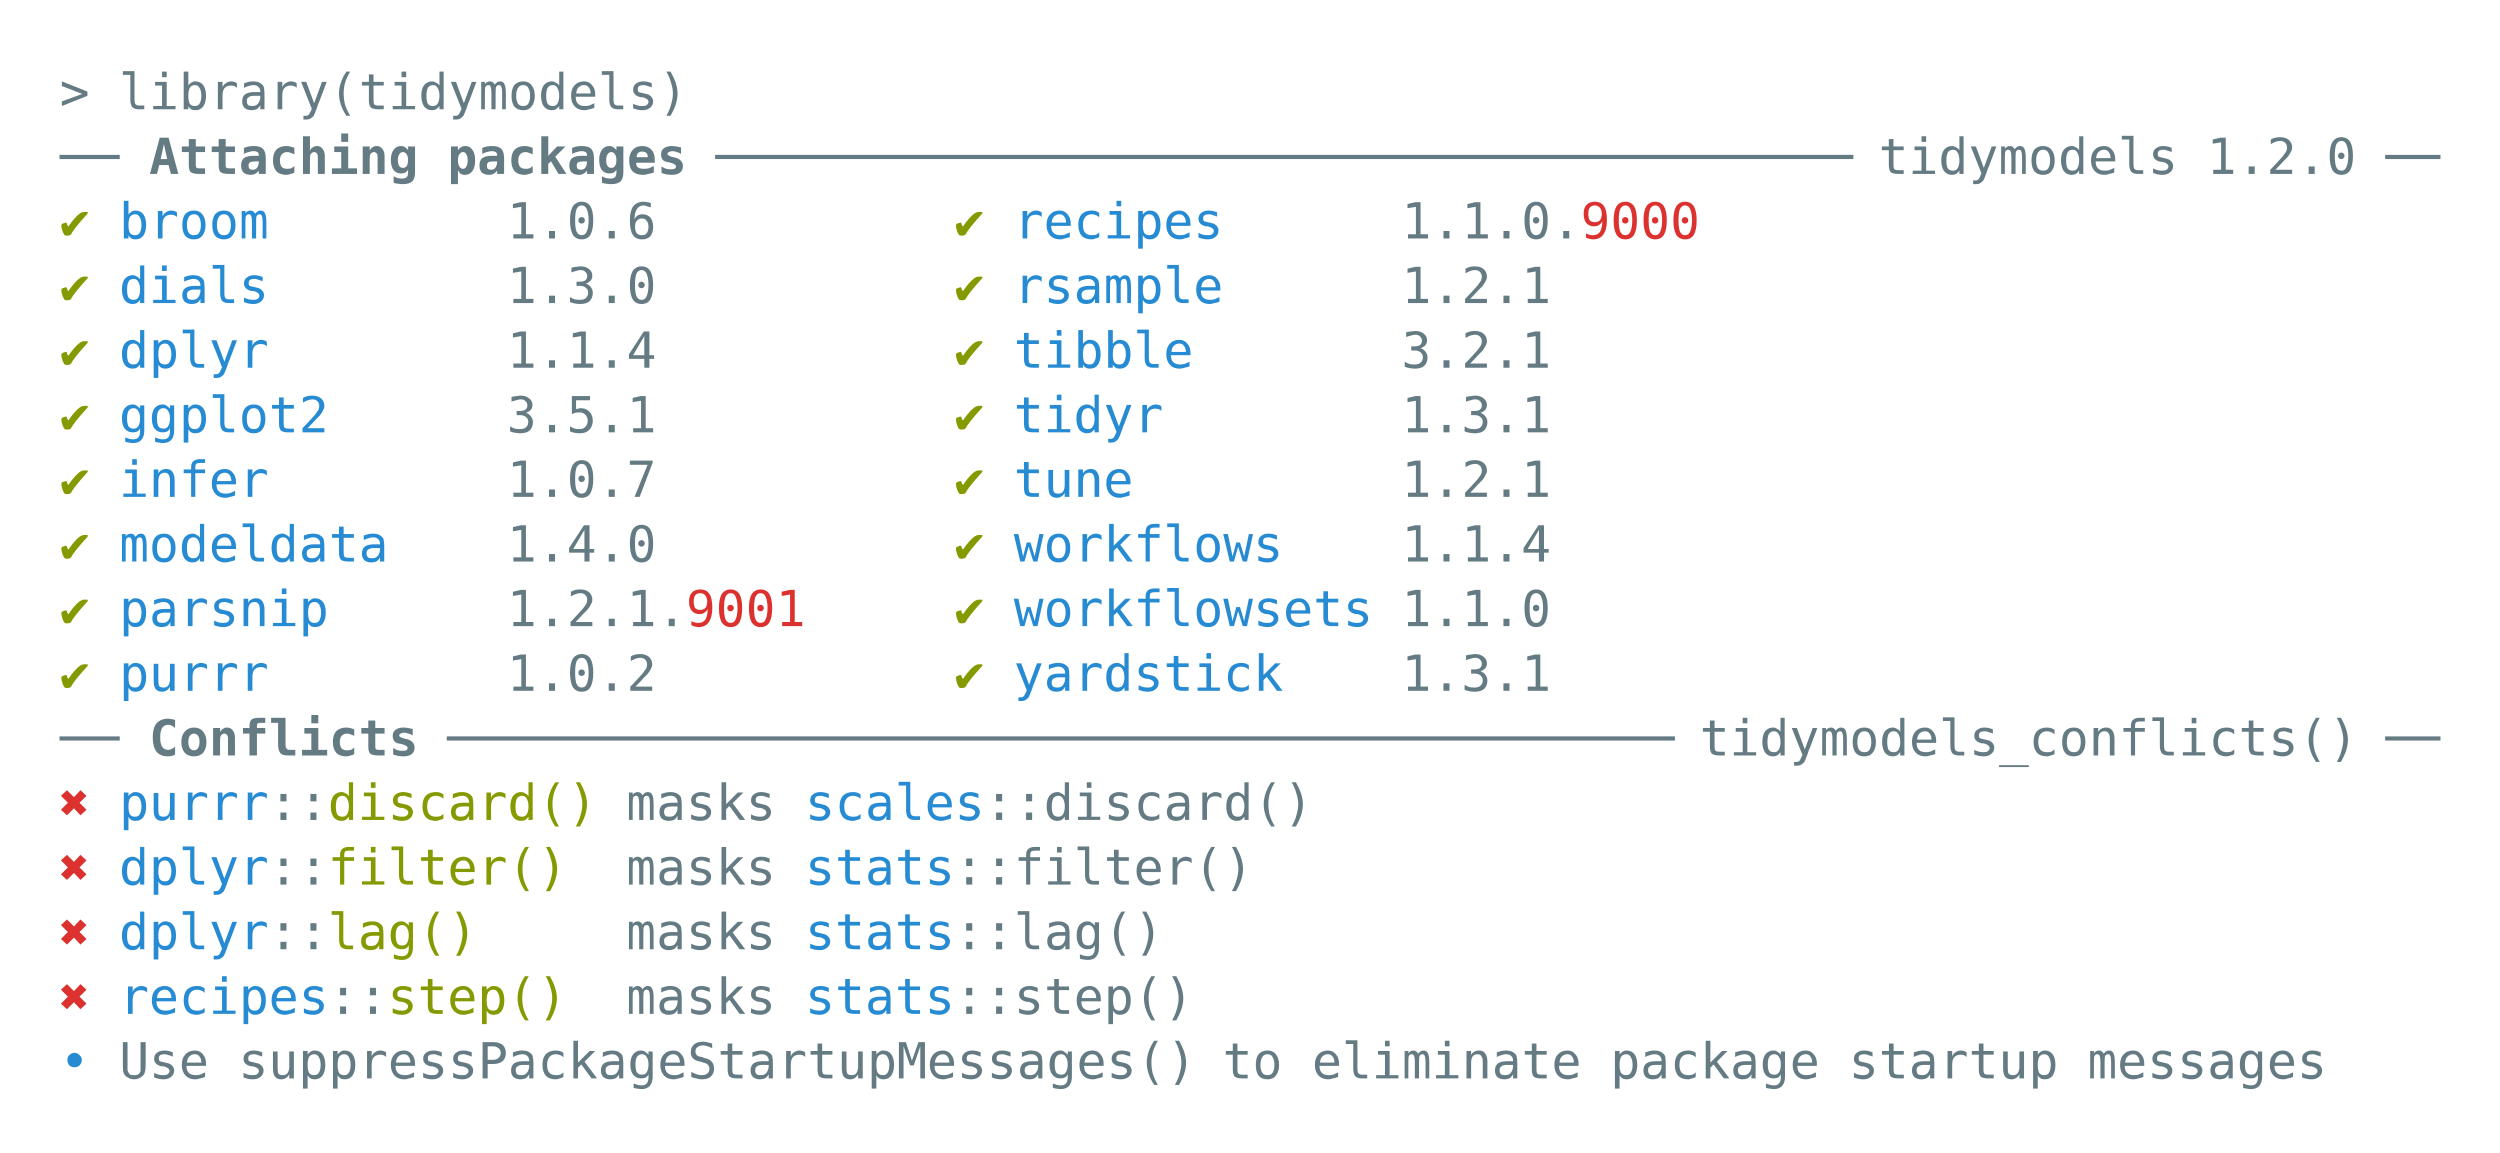
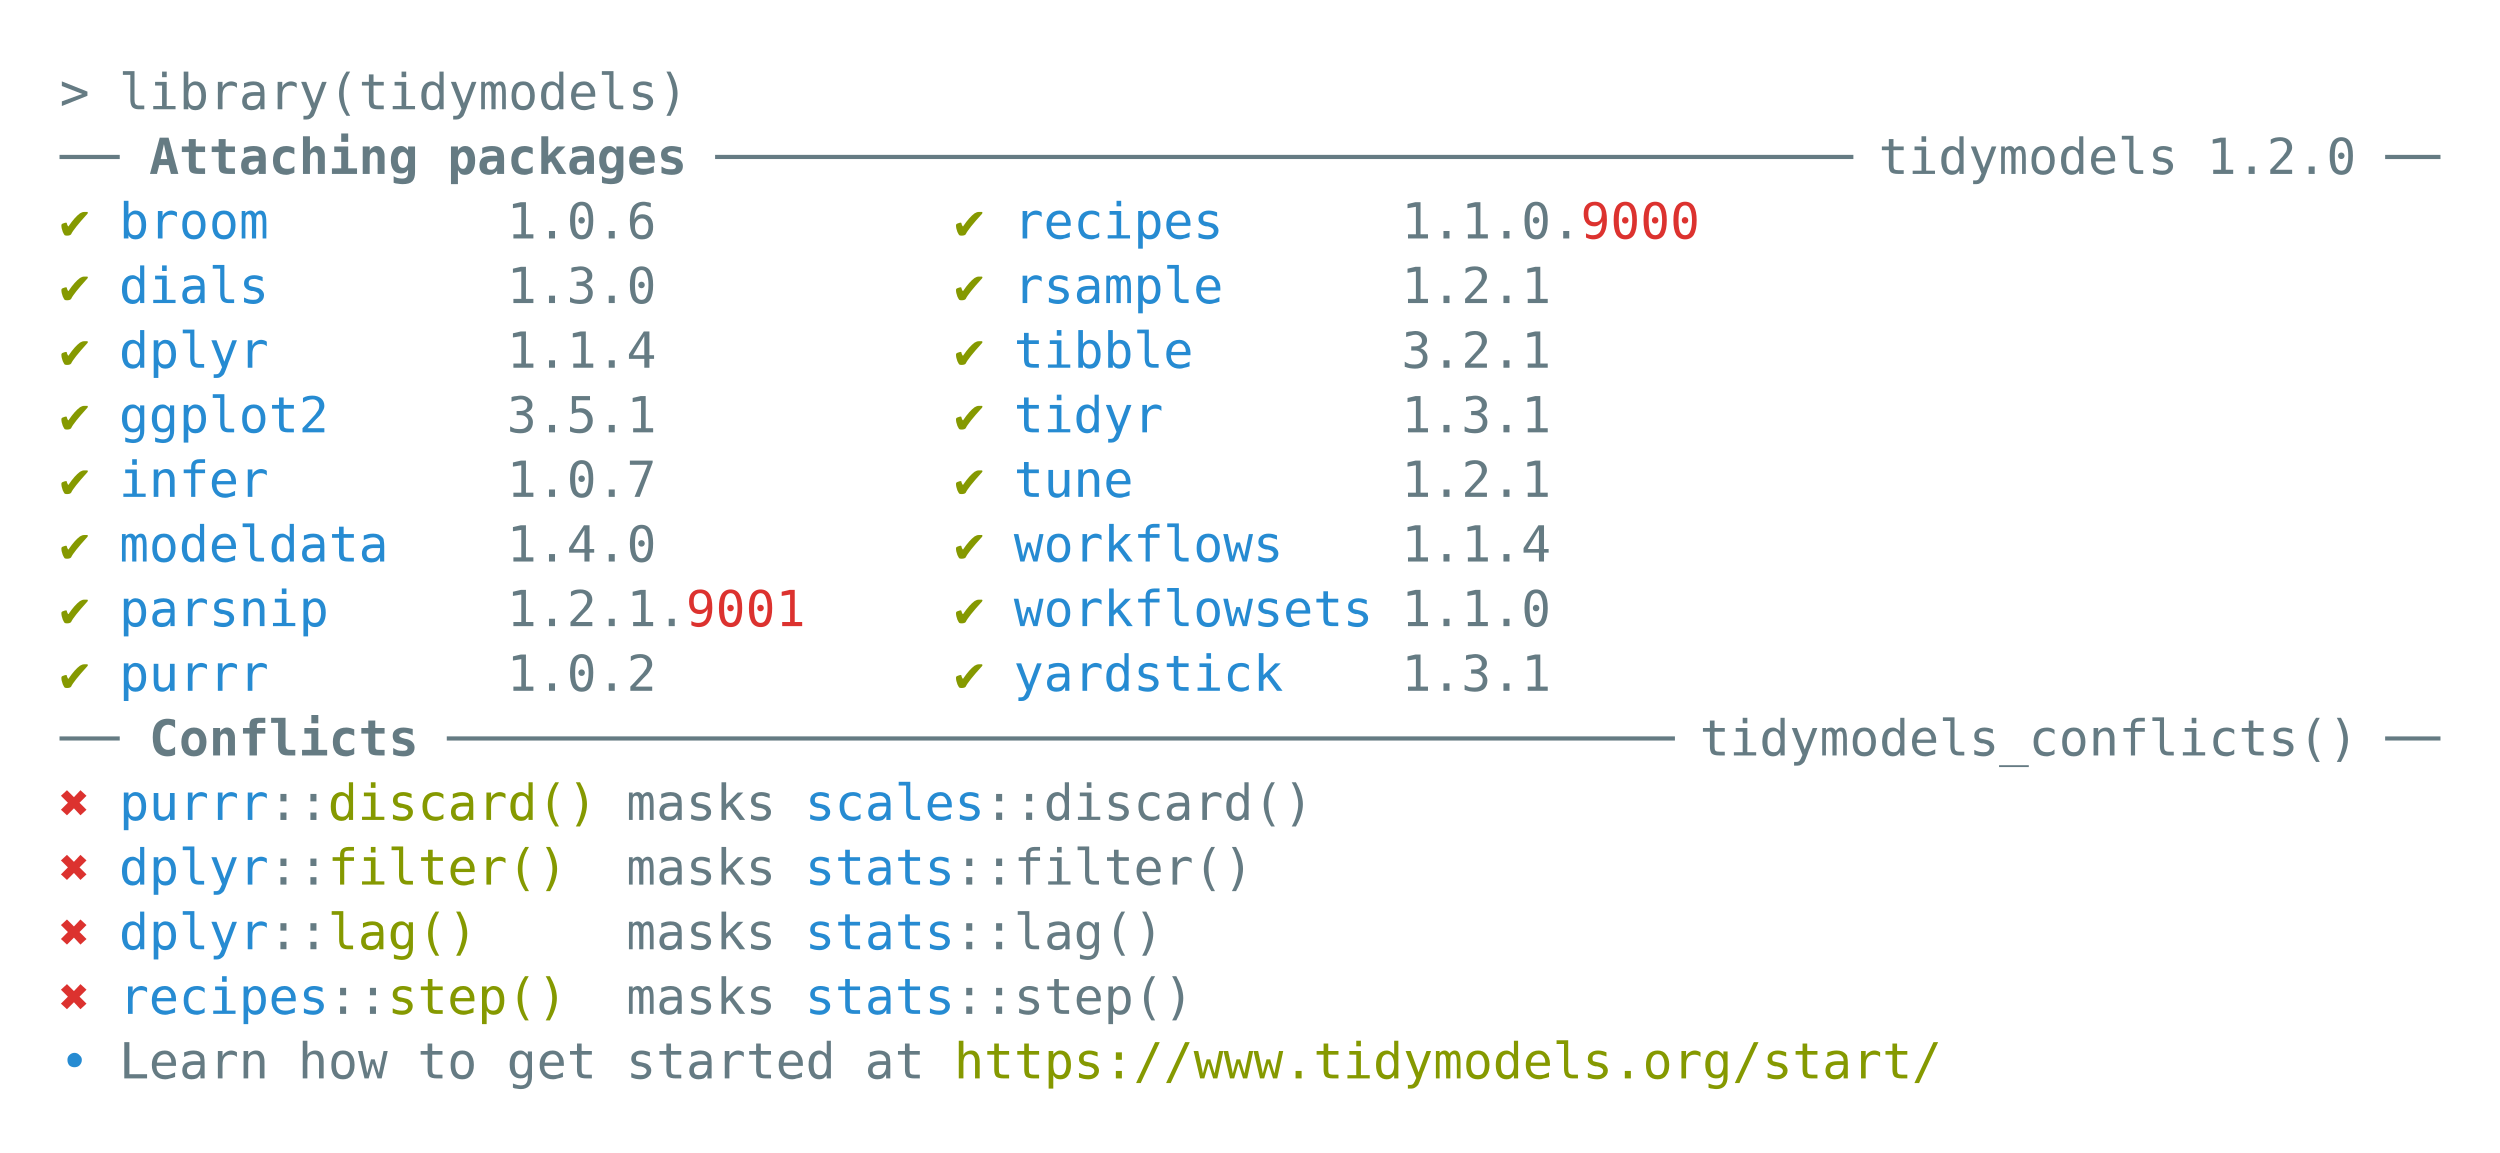
<svg xmlns="http://www.w3.org/2000/svg" xmlns:xlink="http://www.w3.org/1999/xlink" width="840" height="387.36">
  <rect width="840" height="387.36" rx="0" ry="0" class="a" />
  <svg height="347.36" viewBox="0 0 80 34.736" width="800" x="20" y="20">
    <style>.a{fill:rgb(255,255,255)}.b{font-family:'Fira Code',Monaco,Consolas,Menlo,'Bitstream Vera Sans Mono','Powerline Symbols',monospace}.c{fill:transparent}.d{fill:rgb(101,123,131);white-space:pre}.e{fill:rgb(101,123,131);font-weight:bold;white-space:pre}.f{fill:rgb(133,153,0);white-space:pre}.g{fill:rgb(38,139,210);white-space:pre}.h{fill:rgb(220,50,47);white-space:pre}</style>
    <g font-family="'Fira Code',Monaco,Consolas,Menlo,'Bitstream Vera Sans Mono','Powerline Symbols',monospace" font-size="1.67" class="b">
      <defs>
        <symbol id="a">
          <rect height="16" width="80" x="0" y="0" class="c" />
        </symbol>
      </defs>
      <rect height="34.736" width="80" class="a" />
      <svg x="0" y="0" width="80">
        <svg x="0">
          <use xlink:href="#a" />
          <text font-size="1.67" x="0" y="1.67" class="d">&gt;</text>
          <text font-size="1.67" x="2.004" y="1.67" class="d">library(tidymodels)</text>
          <text font-size="1.67" x="0" y="3.841" class="d">──</text>
          <text font-size="1.67" x="3.006" y="3.841" class="e">Attaching</text>
          <text font-size="1.67" x="13.026" y="3.841" class="e">packages</text>
          <text font-size="1.67" x="22.044" y="3.841" class="d">──────────────────────────────────────</text>
          <text font-size="1.67" x="61.122" y="3.841" class="d">tidymodels</text>
          <text font-size="1.67" x="72.144" y="3.841" class="d">1.2.0</text>
          <text font-size="1.67" x="78.156" y="3.841" class="d">──</text>
          <text font-size="1.67" x="0" y="6.012" class="f">✔</text>
          <text font-size="1.67" x="2.004" y="6.012" class="g">broom</text>
          <text font-size="1.67" x="15.03" y="6.012" class="d">1.0.6</text>
          <text font-size="1.67" x="30.06" y="6.012" class="f">✔</text>
          <text font-size="1.67" x="32.064" y="6.012" class="g">recipes</text>
          <text font-size="1.67" x="45.09" y="6.012" class="d">1.1.0.</text>
          <text font-size="1.67" x="51.102" y="6.012" class="h">9000</text>
          <text font-size="1.67" x="0" y="8.183" class="f">✔</text>
          <text font-size="1.67" x="2.004" y="8.183" class="g">dials</text>
          <text font-size="1.67" x="15.03" y="8.183" class="d">1.3.0</text>
          <text font-size="1.67" x="30.06" y="8.183" class="f">✔</text>
          <text font-size="1.67" x="32.064" y="8.183" class="g">rsample</text>
          <text font-size="1.67" x="45.09" y="8.183" class="d">1.2.1</text>
          <text font-size="1.67" x="0" y="10.354" class="f">✔</text>
          <text font-size="1.67" x="2.004" y="10.354" class="g">dplyr</text>
          <text font-size="1.67" x="15.03" y="10.354" class="d">1.1.4</text>
          <text font-size="1.67" x="30.06" y="10.354" class="f">✔</text>
          <text font-size="1.67" x="32.064" y="10.354" class="g">tibble</text>
          <text font-size="1.67" x="45.09" y="10.354" class="d">3.2.1</text>
          <text font-size="1.67" x="0" y="12.525" class="f">✔</text>
          <text font-size="1.67" x="2.004" y="12.525" class="g">ggplot2</text>
          <text font-size="1.67" x="15.03" y="12.525" class="d">3.5.1</text>
          <text font-size="1.67" x="30.06" y="12.525" class="f">✔</text>
          <text font-size="1.67" x="32.064" y="12.525" class="g">tidyr</text>
          <text font-size="1.67" x="45.09" y="12.525" class="d">1.3.1</text>
          <text font-size="1.67" x="0" y="14.696" class="f">✔</text>
          <text font-size="1.67" x="2.004" y="14.696" class="g">infer</text>
          <text font-size="1.67" x="15.03" y="14.696" class="d">1.0.7</text>
          <text font-size="1.67" x="30.06" y="14.696" class="f">✔</text>
          <text font-size="1.67" x="32.064" y="14.696" class="g">tune</text>
          <text font-size="1.67" x="45.09" y="14.696" class="d">1.2.1</text>
          <text font-size="1.67" x="0" y="16.867" class="f">✔</text>
          <text font-size="1.67" x="2.004" y="16.867" class="g">modeldata</text>
          <text font-size="1.67" x="15.03" y="16.867" class="d">1.4.0</text>
          <text font-size="1.67" x="30.06" y="16.867" class="f">✔</text>
          <text font-size="1.67" x="32.064" y="16.867" class="g">workflows</text>
          <text font-size="1.67" x="45.09" y="16.867" class="d">1.1.4</text>
          <text font-size="1.67" x="0" y="19.038" class="f">✔</text>
          <text font-size="1.67" x="2.004" y="19.038" class="g">parsnip</text>
          <text font-size="1.67" x="15.03" y="19.038" class="d">1.2.1.</text>
          <text font-size="1.67" x="21.042" y="19.038" class="h">9001</text>
          <text font-size="1.67" x="30.06" y="19.038" class="f">✔</text>
          <text font-size="1.67" x="32.064" y="19.038" class="g">workflowsets</text>
          <text font-size="1.67" x="45.09" y="19.038" class="d">1.1.0</text>
          <text font-size="1.67" x="0" y="21.209" class="f">✔</text>
          <text font-size="1.67" x="2.004" y="21.209" class="g">purrr</text>
          <text font-size="1.67" x="15.03" y="21.209" class="d">1.0.2</text>
          <text font-size="1.67" x="30.06" y="21.209" class="f">✔</text>
          <text font-size="1.67" x="32.064" y="21.209" class="g">yardstick</text>
          <text font-size="1.67" x="45.09" y="21.209" class="d">1.3.1</text>
          <text font-size="1.67" x="0" y="23.38" class="d">──</text>
          <text font-size="1.67" x="3.006" y="23.38" class="e">Conflicts</text>
          <text font-size="1.67" x="13.026" y="23.38" class="d">─────────────────────────────────────────</text>
          <text font-size="1.67" x="55.11" y="23.38" class="d">tidymodels_conflicts()</text>
          <text font-size="1.67" x="78.156" y="23.38" class="d">──</text>
          <text font-size="1.67" x="0" y="25.551" class="h">✖</text>
          <text font-size="1.67" x="2.004" y="25.551" class="g">purrr</text>
          <text font-size="1.67" x="7.014" y="25.551" class="d">::</text>
          <text font-size="1.67" x="9.018" y="25.551" class="f">discard()</text>
          <text font-size="1.67" x="19.038" y="25.551" class="d">masks</text>
          <text font-size="1.67" x="25.05" y="25.551" class="g">scales</text>
          <text font-size="1.67" x="31.062" y="25.551" class="d">::discard()</text>
          <text font-size="1.67" x="0" y="27.722" class="h">✖</text>
          <text font-size="1.67" x="2.004" y="27.722" class="g">dplyr</text>
          <text font-size="1.67" x="7.014" y="27.722" class="d">::</text>
          <text font-size="1.67" x="9.018" y="27.722" class="f">filter()</text>
          <text font-size="1.67" x="19.038" y="27.722" class="d">masks</text>
          <text font-size="1.67" x="25.05" y="27.722" class="g">stats</text>
          <text font-size="1.67" x="30.06" y="27.722" class="d">::filter()</text>
          <text font-size="1.67" x="0" y="29.893" class="h">✖</text>
          <text font-size="1.67" x="2.004" y="29.893" class="g">dplyr</text>
          <text font-size="1.67" x="7.014" y="29.893" class="d">::</text>
          <text font-size="1.67" x="9.018" y="29.893" class="f">lag()</text>
          <text font-size="1.67" x="19.038" y="29.893" class="d">masks</text>
          <text font-size="1.67" x="25.05" y="29.893" class="g">stats</text>
          <text font-size="1.67" x="30.06" y="29.893" class="d">::lag()</text>
          <text font-size="1.67" x="0" y="32.064" class="h">✖</text>
          <text font-size="1.67" x="2.004" y="32.064" class="g">recipes</text>
          <text font-size="1.67" x="9.018" y="32.064" class="d">::</text>
          <text font-size="1.67" x="11.022" y="32.064" class="f">step()</text>
          <text font-size="1.67" x="19.038" y="32.064" class="d">masks</text>
          <text font-size="1.67" x="25.05" y="32.064" class="g">stats</text>
          <text font-size="1.67" x="30.06" y="32.064" class="d">::step()</text>
          <text font-size="1.67" x="0" y="34.235" class="g">•</text>
-           <text font-size="1.67" x="2.004" y="34.235" class="d">Use</text>
-           <text font-size="1.67" x="6.012" y="34.235" class="d">suppressPackageStartupMessages()</text>
-           <text font-size="1.67" x="39.078" y="34.235" class="d">to</text>
-           <text font-size="1.67" x="42.084" y="34.235" class="d">eliminate</text>
-           <text font-size="1.67" x="52.104" y="34.235" class="d">package</text>
-           <text font-size="1.67" x="60.12" y="34.235" class="d">startup</text>
-           <text font-size="1.67" x="68.136" y="34.235" class="d">messages</text>
+           <text font-size="1.67" x="2.004" y="34.235" class="d">Learn</text>
+           <text font-size="1.67" x="8.016" y="34.235" class="d">how</text>
+           <text font-size="1.67" x="12.024" y="34.235" class="d">to</text>
+           <text font-size="1.67" x="15.03" y="34.235" class="d">get</text>
+           <text font-size="1.67" x="19.038" y="34.235" class="d">started</text>
+           <text font-size="1.67" x="27.054" y="34.235" class="d">at</text>
+           <text font-size="1.67" x="30.06" y="34.235" class="f">https://www.tidymodels.org/start/</text>
        </svg>
      </svg>
    </g>
  </svg>
</svg>
